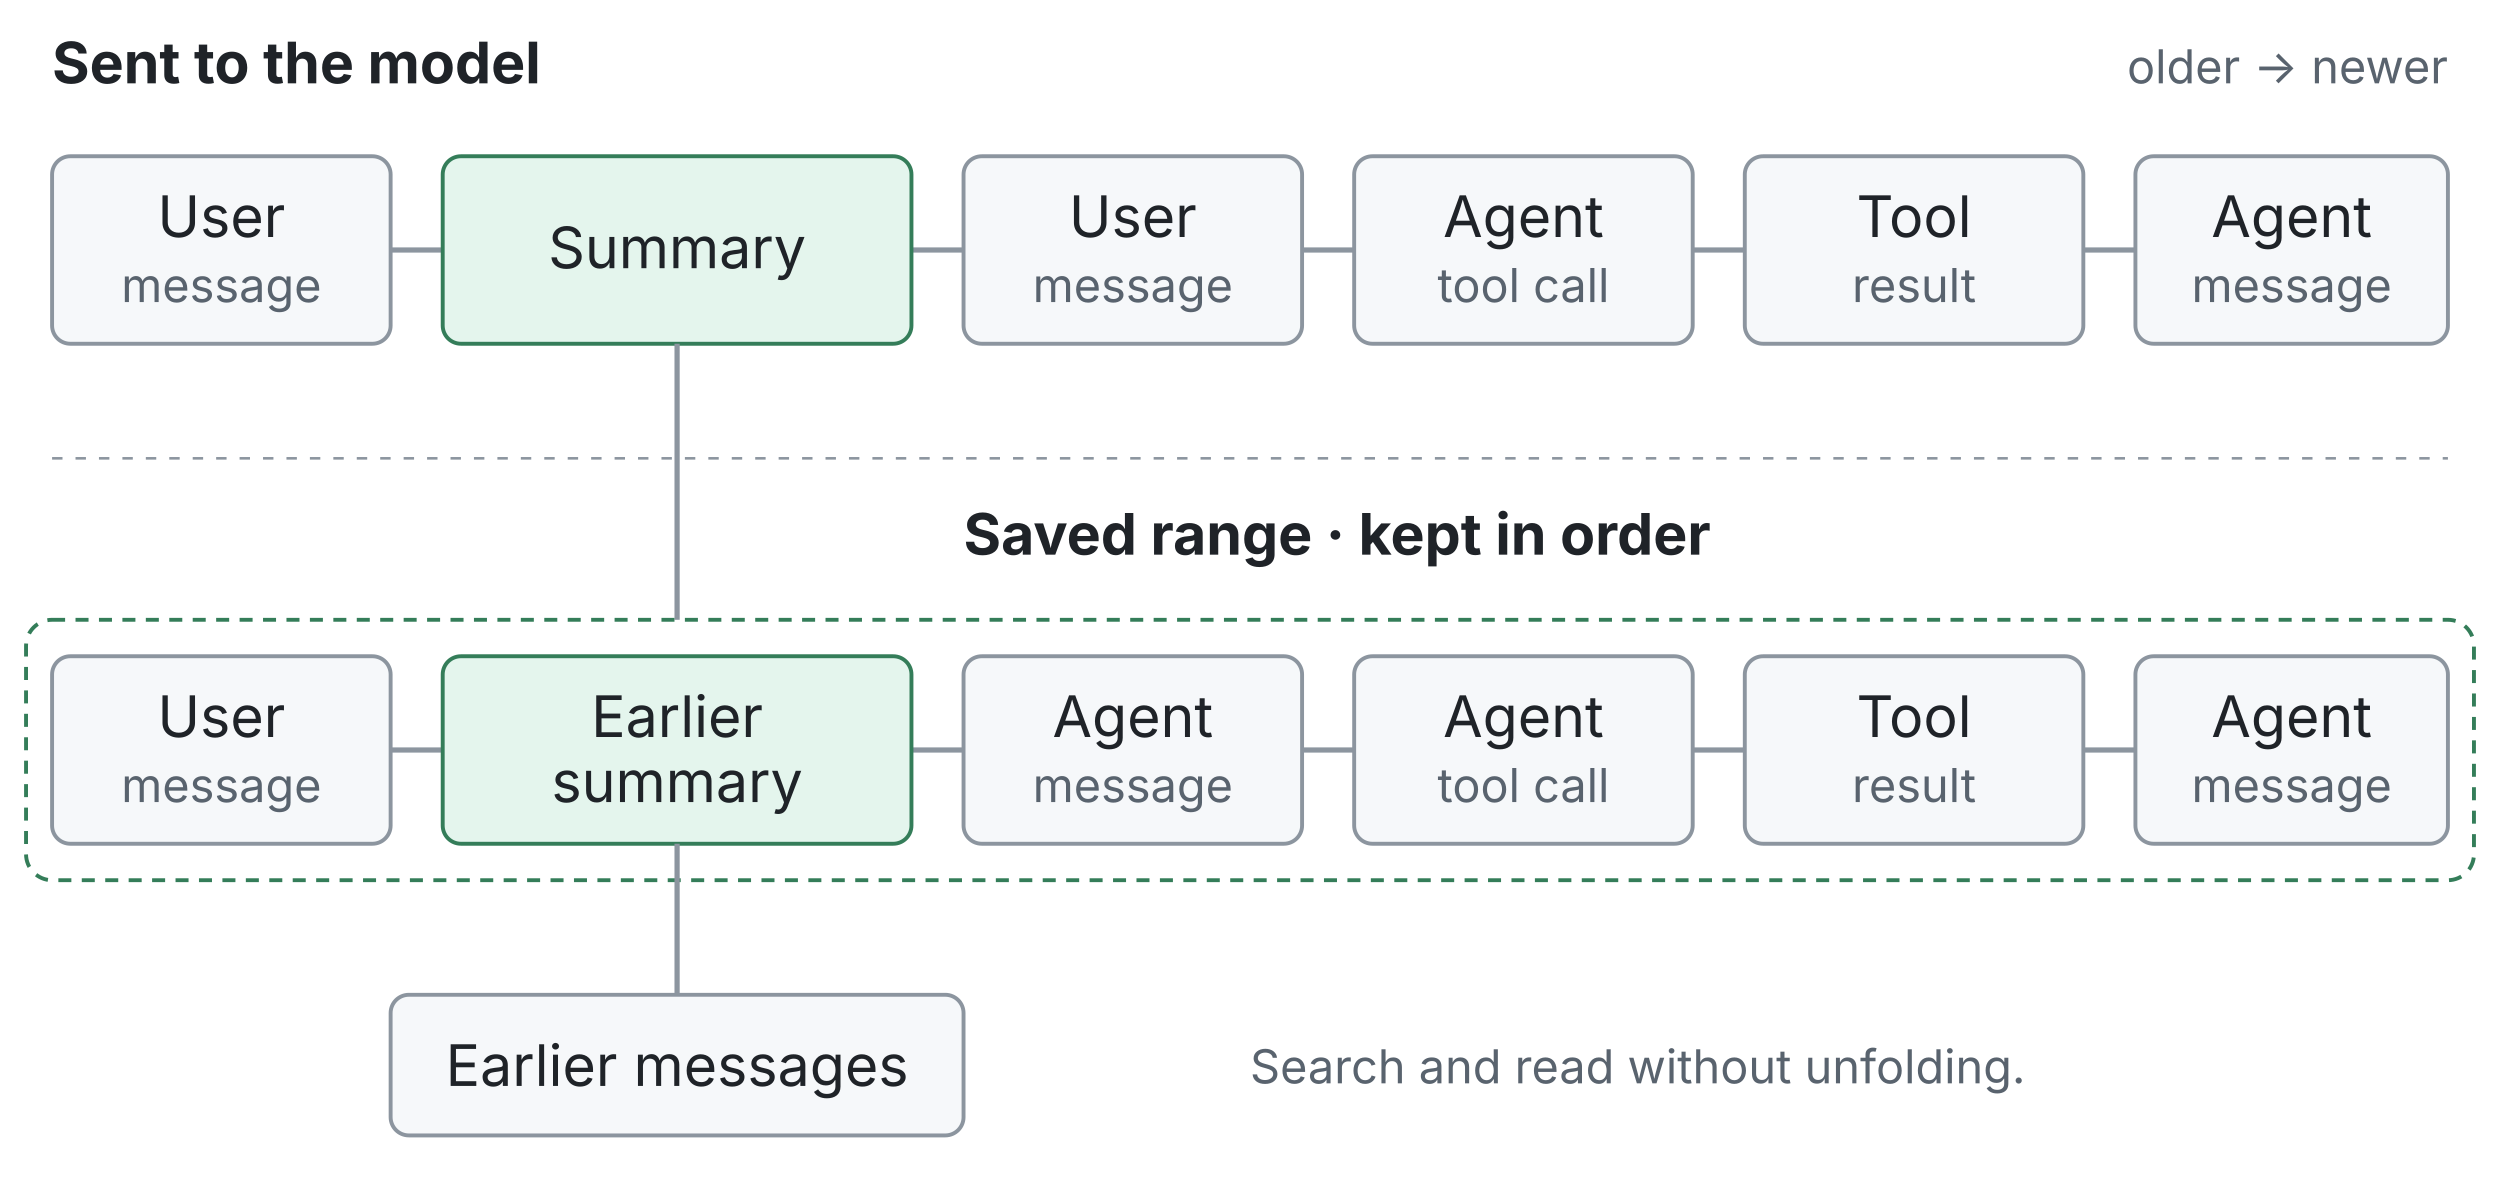
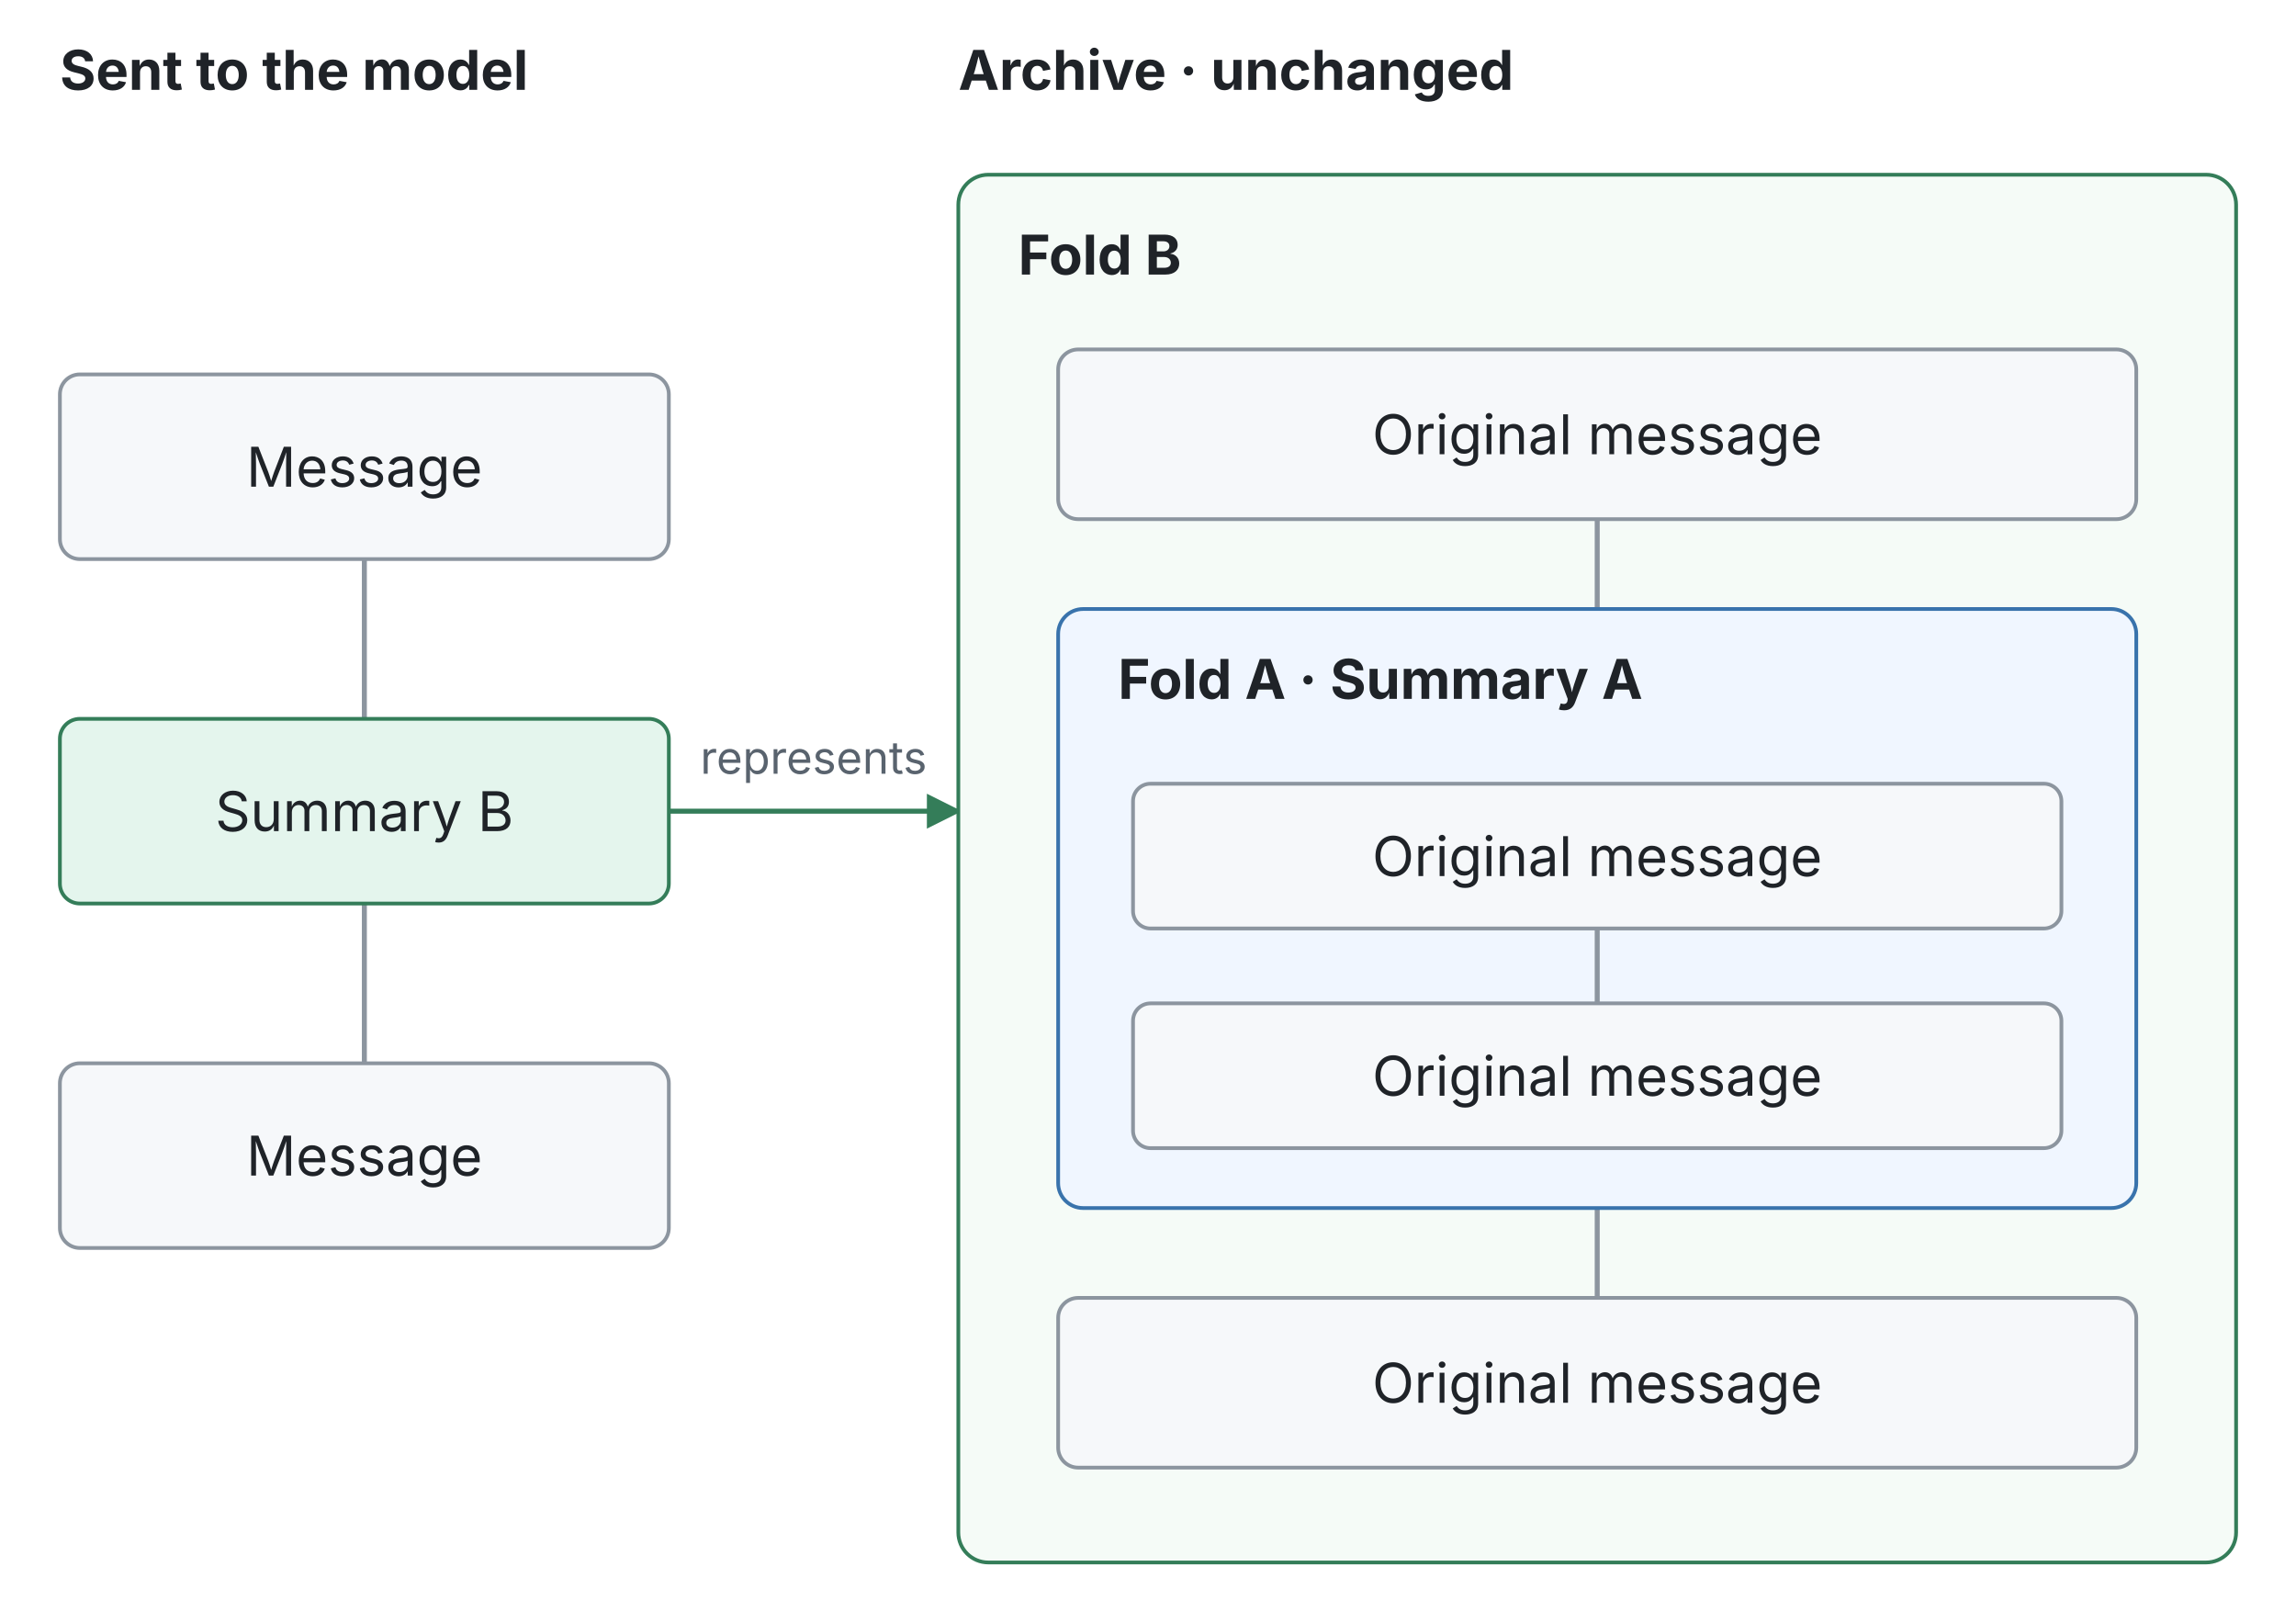
- <svg xmlns="http://www.w3.org/2000/svg" width="960" height="456" viewBox="0 0 960 456" role="img" aria-labelledby="title description">
+ <svg xmlns="http://www.w3.org/2000/svg" width="920" height="650" viewBox="0 0 920 650" role="img" aria-labelledby="title description">
  <style>
    text { font-family: system-ui, -apple-system, BlinkMacSystemFont, "Segoe UI", sans-serif; font-size: 22px; fill: #1f2328; }
    .heading { font-weight: 650; }
    .center { text-anchor: middle; }
    .note { font-size: 18px; fill: #59636e; }
    .message { fill: #f6f8fa; stroke: #8c959f; stroke-width: 1.5; }
-     .summary { fill: #e4f5ed; stroke: #347d59; stroke-width: 1.5; }
+     .summary-b { fill: #e4f5ed; stroke: #347d59; stroke-width: 1.5; }
+     .fold-b { fill: #f5fbf7; stroke: #347d59; stroke-width: 1.5; }
+     .fold-a { fill: #f0f6ff; stroke: #3973ac; stroke-width: 1.5; }
    .line { fill: none; stroke: #8c959f; stroke-width: 2; }
-     .range { fill: none; stroke: #347d59; stroke-width: 1.5; stroke-dasharray: 5 4; }
-     .divider { stroke: #8c959f; stroke-width: 1; stroke-dasharray: 4 5; }
+     .reference { fill: none; stroke: #347d59; stroke-width: 2; }
+     .arrow { fill: #347d59; }
    @media (prefers-color-scheme: dark) {
      text { fill: #f0f6fc; }
      .note { fill: #b1bac4; }
      .message { fill: #212830; stroke: #919ba5; }
-       .summary { fill: #19382f; stroke: #62b38f; }
-       .line, .divider { stroke: #919ba5; }
-       .range { stroke: #62b38f; }
+       .summary-b { fill: #19382f; stroke: #62b38f; }
+       .fold-b { fill: #14271f; stroke: #62b38f; }
+       .fold-a { fill: #182c43; stroke: #79b8ff; }
+       .line { stroke: #919ba5; }
+       .reference { stroke: #62b38f; }
+       .arrow { fill: #62b38f; }
    }
  </style>
-   <text class="heading" x="20" y="32">Sent to the model</text>
-   <text class="note" x="940" y="32" text-anchor="end">older → newer</text>
-   <path class="line" d="M 85 96 H 880" />
-   <rect class="message" x="20" y="60" width="130" height="72" rx="7" />
-   <text class="center" x="85" y="91">User<tspan class="note" x="85" dy="25">message</tspan>
-   </text>
-   <rect class="summary" x="170" y="60" width="180" height="72" rx="7" />
-   <text class="center" x="260" y="103">Summary</text>
-   <rect class="message" x="370" y="60" width="130" height="72" rx="7" />
-   <text class="center" x="435" y="91">User<tspan class="note" x="435" dy="25">message</tspan>
-   </text>
-   <rect class="message" x="520" y="60" width="130" height="72" rx="7" />
-   <text class="center" x="585" y="91">Agent<tspan class="note" x="585" dy="25">tool call</tspan>
-   </text>
-   <rect class="message" x="670" y="60" width="130" height="72" rx="7" />
-   <text class="center" x="735" y="91">Tool<tspan class="note" x="735" dy="25">result</tspan>
-   </text>
-   <rect class="message" x="820" y="60" width="120" height="72" rx="7" />
-   <text class="center" x="880" y="91">Agent<tspan class="note" x="880" dy="25">message</tspan>
-   </text>
-   <line class="divider" x1="20" y1="176" x2="940" y2="176" />
-   <path class="line" d="M 260 132 V 238" />
-   <text class="heading" x="370" y="213">Saved range · kept in order</text>
-   <rect class="range" x="10" y="238" width="940" height="100" rx="10" />
-   <path class="line" d="M 85 288 H 880" />
-   <rect class="message" x="20" y="252" width="130" height="72" rx="7" />
-   <text class="center" x="85" y="283">User<tspan class="note" x="85" dy="25">message</tspan>
-   </text>
-   <rect class="summary" x="170" y="252" width="180" height="72" rx="7" />
-   <text class="center" x="260" y="283">Earlier<tspan x="260" dy="25">summary</tspan>
-   </text>
-   <rect class="message" x="370" y="252" width="130" height="72" rx="7" />
-   <text class="center" x="435" y="283">Agent<tspan class="note" x="435" dy="25">message</tspan>
-   </text>
-   <rect class="message" x="520" y="252" width="130" height="72" rx="7" />
-   <text class="center" x="585" y="283">Agent<tspan class="note" x="585" dy="25">tool call</tspan>
-   </text>
-   <rect class="message" x="670" y="252" width="130" height="72" rx="7" />
-   <text class="center" x="735" y="283">Tool<tspan class="note" x="735" dy="25">result</tspan>
-   </text>
-   <rect class="message" x="820" y="252" width="120" height="72" rx="7" />
-   <text class="center" x="880" y="283">Agent<tspan class="note" x="880" dy="25">message</tspan>
-   </text>
-   <path class="line" d="M 260 324 V 382" />
-   <rect class="message" x="150" y="382" width="220" height="54" rx="7" />
-   <text class="center" x="260" y="417">Earlier messages</text>
-   <text class="note" x="480" y="416">Search and read without unfolding.</text>
+   <defs>
+     <marker id="reference-arrow" viewBox="0 0 10 10" refX="9" refY="5" markerWidth="7" markerHeight="7" orient="auto">
+       <path class="arrow" d="M 0 0 L 10 5 L 0 10 Z" />
+     </marker>
+   </defs>
+   <text class="heading" x="24" y="36">Sent to the model</text>
+   <text class="heading" x="384" y="36">Archive · unchanged</text>
+   <path class="line" d="M 146 224 V 426" />
+   <rect class="message" x="24" y="150" width="244" height="74" rx="8" />
+   <text class="center" x="146" y="195">Message</text>
+   <rect class="summary-b" x="24" y="288" width="244" height="74" rx="8" />
+   <text class="center" x="146" y="333">Summary B</text>
+   <rect class="message" x="24" y="426" width="244" height="74" rx="8" />
+   <text class="center" x="146" y="471">Message</text>
+   <text class="note center" x="326" y="310">represents</text>
+   <path class="reference" d="M 268 325 H 384" marker-end="url(#reference-arrow)" />
+   <rect class="fold-b" x="384" y="70" width="512" height="556" rx="12" />
+   <text class="heading" x="408" y="110">Fold B</text>
+   <path class="line" d="M 640 208 V 520" />
+   <rect class="message" x="424" y="140" width="432" height="68" rx="8" />
+   <text class="center" x="640" y="182">Original message</text>
+   <rect class="fold-a" x="424" y="244" width="432" height="240" rx="10" />
+   <text class="heading" x="448" y="280">Fold A · Summary A</text>
+   <path class="line" d="M 640 372 V 402" />
+   <rect class="message" x="454" y="314" width="372" height="58" rx="7" />
+   <text class="center" x="640" y="351">Original message</text>
+   <rect class="message" x="454" y="402" width="372" height="58" rx="7" />
+   <text class="center" x="640" y="439">Original message</text>
+   <rect class="message" x="424" y="520" width="432" height="68" rx="8" />
+   <text class="center" x="640" y="562">Original message</text>
</svg>
